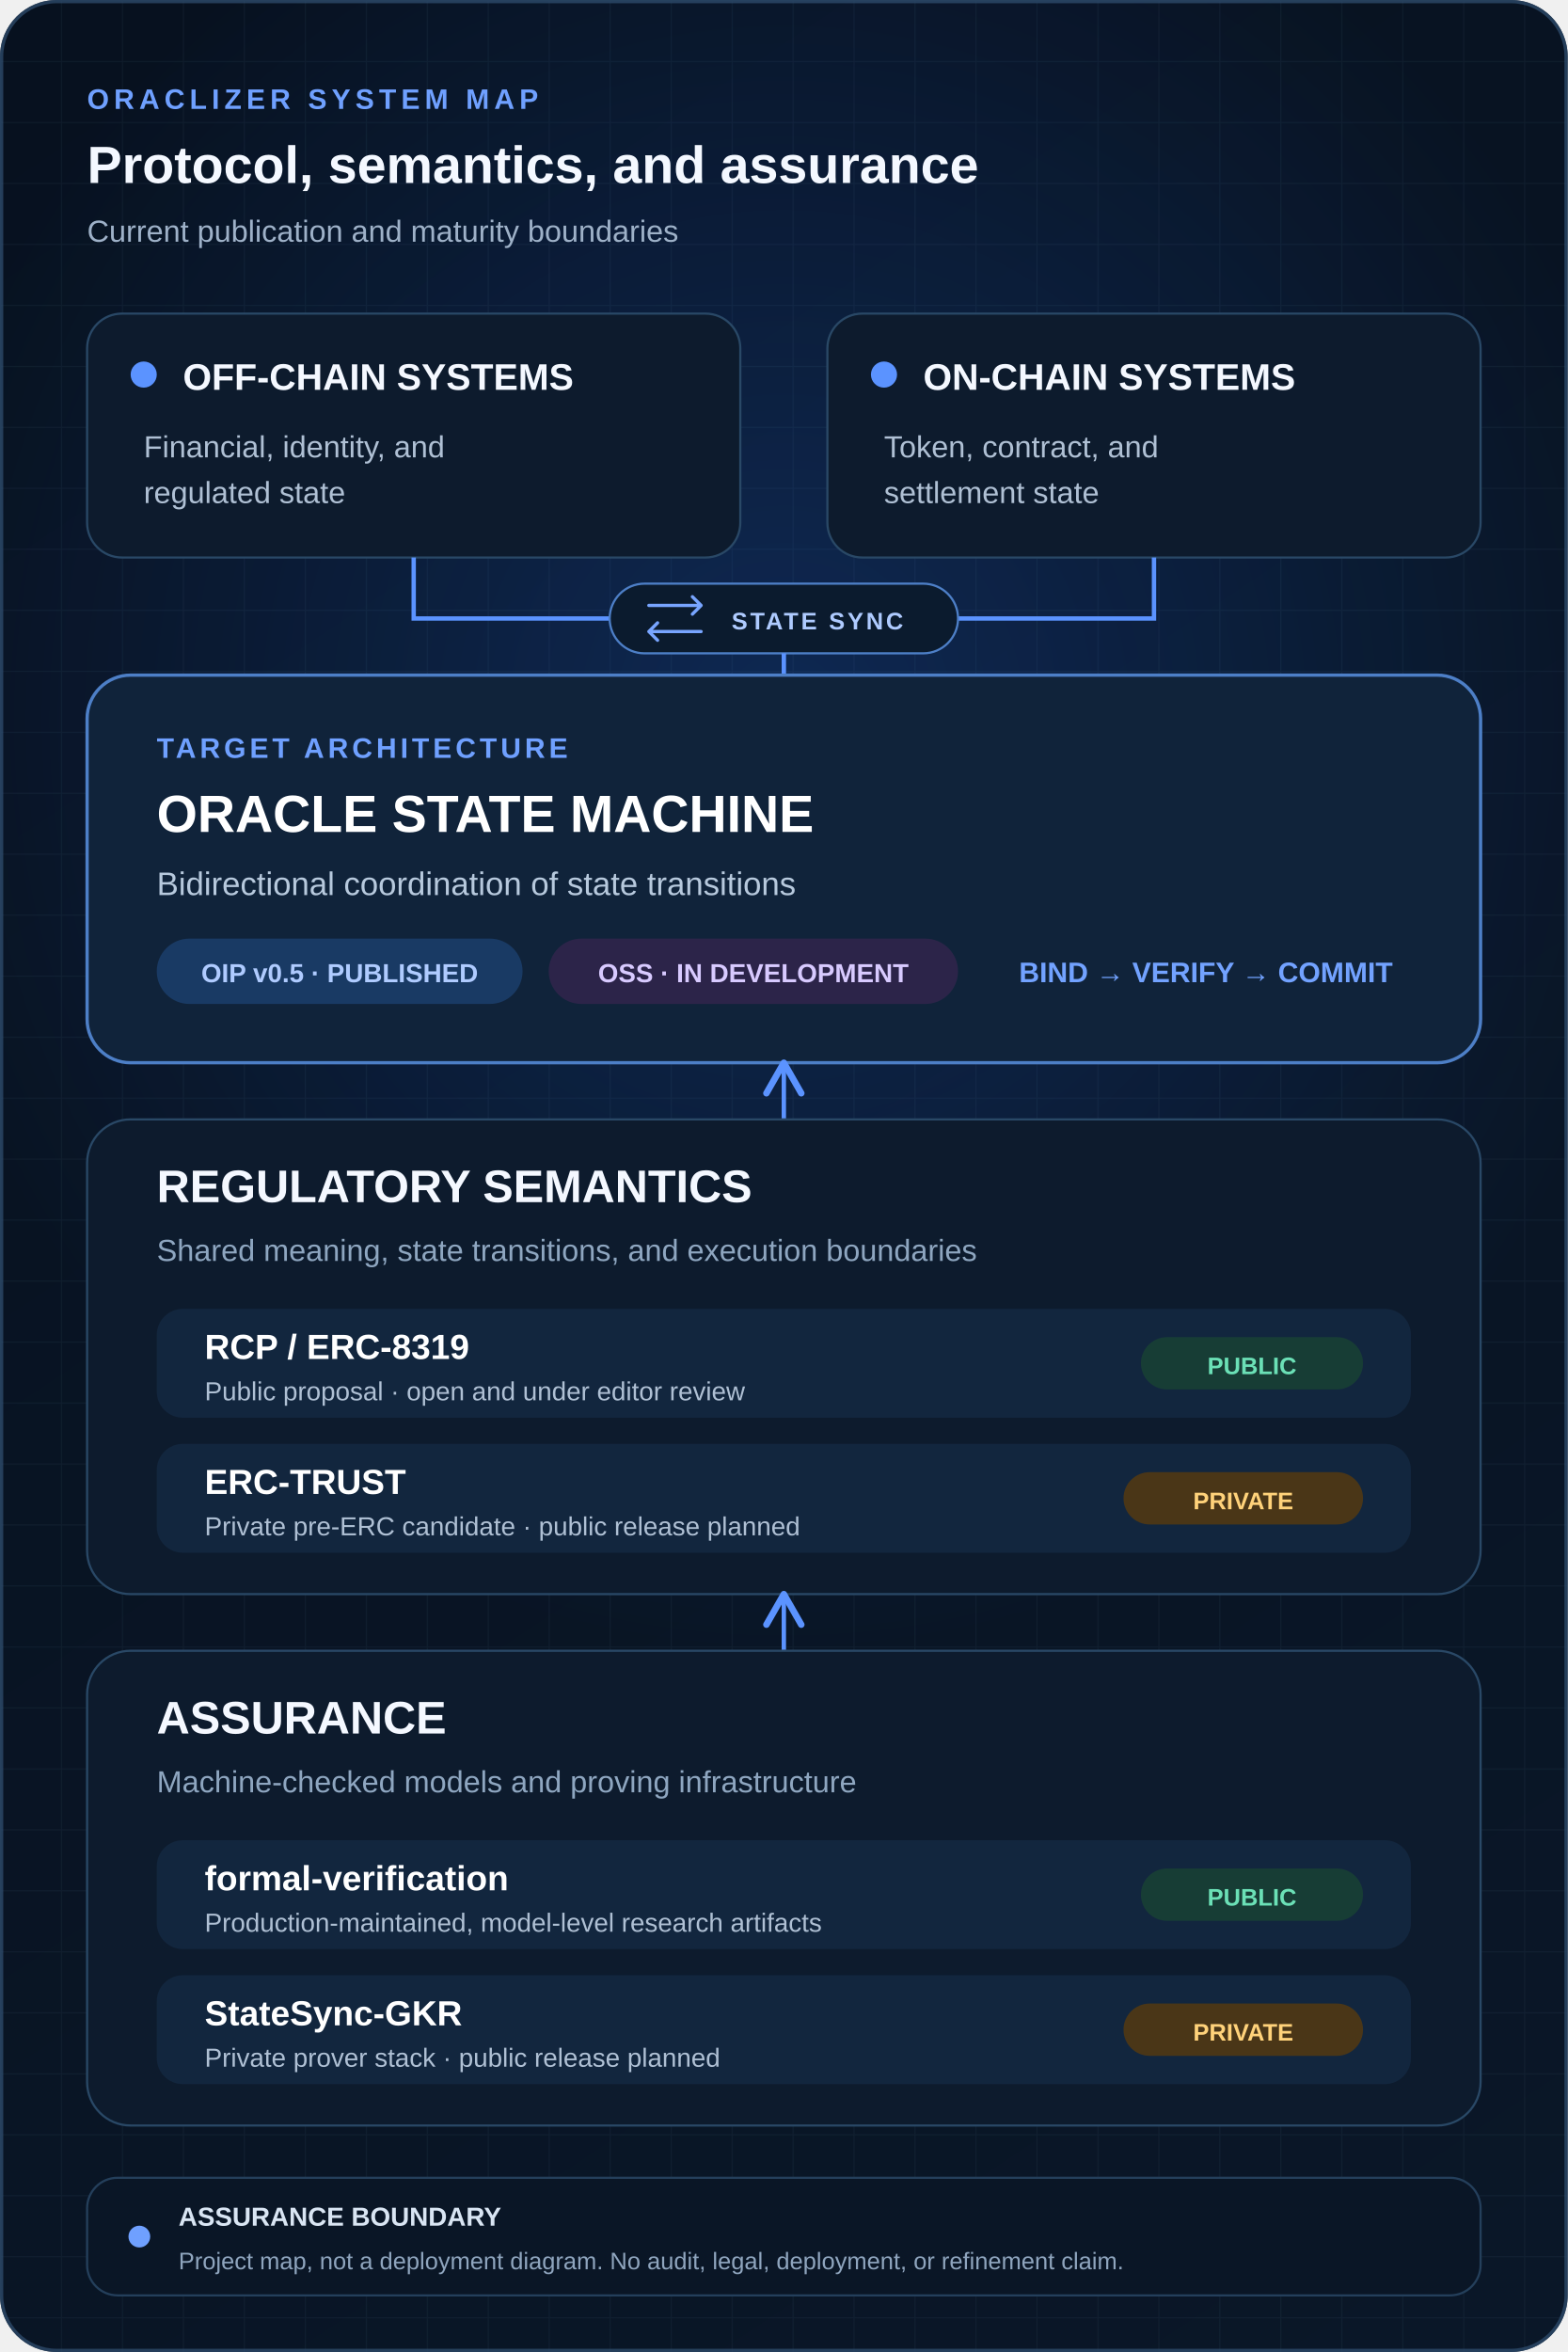
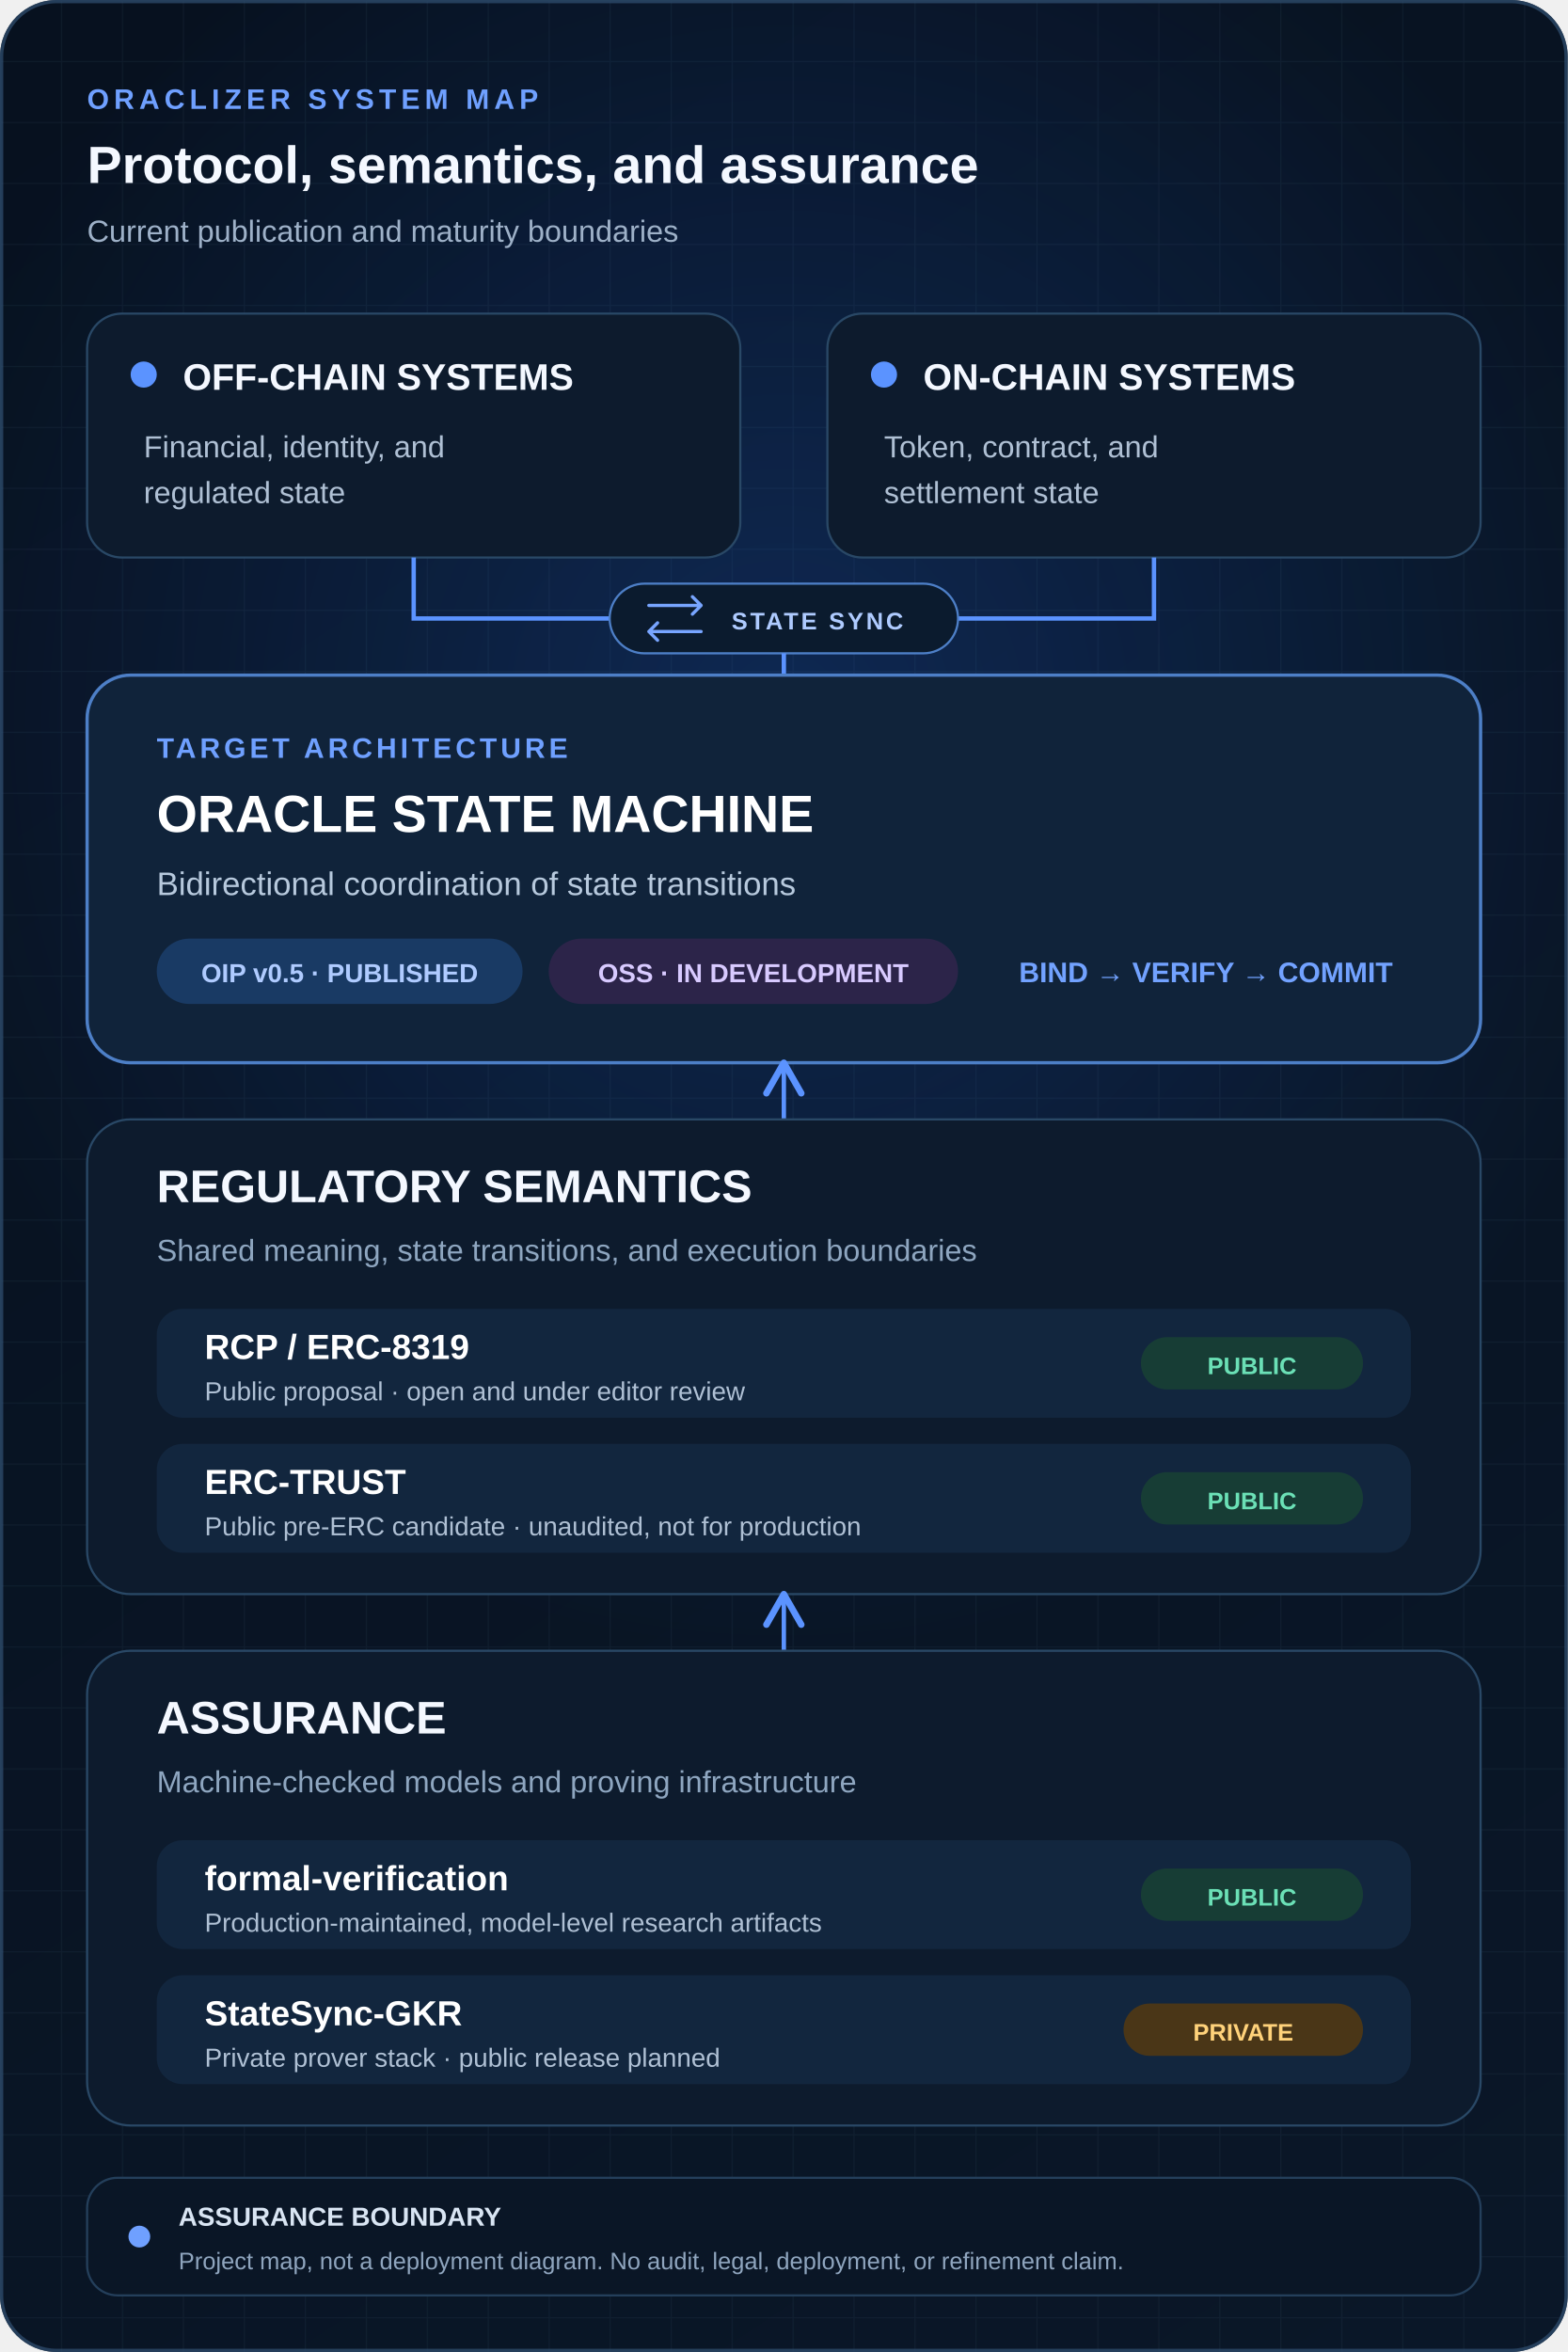
<svg xmlns="http://www.w3.org/2000/svg" width="720" height="1080" viewBox="0 0 720 1080" fill="none" role="img" aria-labelledby="title desc">
  <defs>
    <linearGradient id="bg" x1="0" y1="0" x2="720" y2="1080" gradientUnits="userSpaceOnUse">
      <stop stop-color="#07111F" />
      <stop offset="1" stop-color="#0A1728" />
    </linearGradient>
    <radialGradient id="glow" cx="0" cy="0" r="1" gradientUnits="userSpaceOnUse" gradientTransform="translate(360 330) rotate(90) scale(430 410)">
      <stop stop-color="#2473FF" stop-opacity="0.22" />
      <stop offset="1" stop-color="#2473FF" stop-opacity="0" />
    </radialGradient>
    <pattern id="grid" width="28" height="28" patternUnits="userSpaceOnUse">
      <path d="M28 0H0V28" stroke="#6E8AAC" stroke-opacity="0.08" />
    </pattern>
    <marker id="arrow" markerWidth="10" markerHeight="10" refX="8" refY="5" orient="auto" markerUnits="strokeWidth">
      <path d="M1 1L8 5L1 9" stroke="#5B93FF" stroke-width="1.5" stroke-linecap="round" stroke-linejoin="round" />
    </marker>
  </defs>
  <rect width="720" height="1080" rx="26" fill="url(#bg)" />
  <rect width="720" height="1080" rx="26" fill="url(#grid)" />
  <rect width="720" height="1080" rx="26" fill="url(#glow)" />
  <rect x="0.75" y="0.75" width="718.5" height="1078.5" rx="25.25" stroke="#315072" stroke-opacity="0.7" stroke-width="1.5" />
  <g font-family="Segoe UI, Arial, sans-serif">
    <text x="40" y="50" fill="#6FA0FF" font-size="13" font-weight="700" letter-spacing="2.2">ORACLIZER SYSTEM MAP</text>
    <text x="40" y="84" fill="#F4F8FF" font-size="24" font-weight="700">Protocol, semantics, and assurance</text>
    <text x="40" y="111" fill="#9EB1C8" font-size="14">Current publication and maturity boundaries</text>
    <rect x="40" y="144" width="300" height="112" rx="16" fill="#0D1B2D" stroke="#294866" />
    <circle cx="66" cy="172" r="6" fill="#5B93FF" />
    <text x="84" y="179" fill="#F4F8FF" font-size="17" font-weight="700">OFF-CHAIN SYSTEMS</text>
    <text x="66" y="210" fill="#AFC0D4" font-size="14">Financial, identity, and</text>
    <text x="66" y="231" fill="#AFC0D4" font-size="14">regulated state</text>
    <rect x="380" y="144" width="300" height="112" rx="16" fill="#0D1B2D" stroke="#294866" />
    <circle cx="406" cy="172" r="6" fill="#5B93FF" />
    <text x="424" y="179" fill="#F4F8FF" font-size="17" font-weight="700">ON-CHAIN SYSTEMS</text>
    <text x="406" y="210" fill="#AFC0D4" font-size="14">Token, contract, and</text>
    <text x="406" y="231" fill="#AFC0D4" font-size="14">settlement state</text>
    <g aria-label="Bidirectional synchronization between source systems and the oracle state machine">
      <path d="M190 256V284H280" stroke="#5B93FF" stroke-width="2" />
      <path d="M530 256V284H440" stroke="#5B93FF" stroke-width="2" />
      <rect x="280" y="268" width="160" height="32" rx="16" fill="#0B1B2E" stroke="#4D7FC7" />
      <path d="M298 278H322M318 274L322 278L318 282M322 290H298M302 286L298 290L302 294" stroke="#78A5FF" stroke-width="1.5" stroke-linecap="round" stroke-linejoin="round" />
      <text x="336" y="289" fill="#AFCBFF" font-size="11" font-weight="700" letter-spacing="1.2">STATE SYNC</text>
      <path d="M360 300V310" stroke="#5B93FF" stroke-width="2" />
    </g>
    <rect x="40" y="310" width="640" height="178" rx="20" fill="#10233A" stroke="#4D7FC7" stroke-width="1.5" />
    <text x="72" y="348" fill="#6FA0FF" font-size="13" font-weight="700" letter-spacing="1.7">TARGET ARCHITECTURE</text>
    <text x="72" y="382" fill="#FFFFFF" font-size="24" font-weight="700">ORACLE STATE MACHINE</text>
    <text x="72" y="411" fill="#B7C9DD" font-size="15">Bidirectional coordination of state transitions</text>
    <rect x="72" y="431" width="168" height="30" rx="15" fill="#193A64" />
    <text x="156" y="451" text-anchor="middle" fill="#AFCBFF" font-size="12" font-weight="700">OIP v0.5 · PUBLISHED</text>
    <rect x="252" y="431" width="188" height="30" rx="15" fill="#2C2449" />
    <text x="346" y="451" text-anchor="middle" fill="#D8CAFF" font-size="12" font-weight="700">OSS · IN DEVELOPMENT</text>
    <text x="468" y="451" fill="#72A2FF" font-size="13" font-weight="600">BIND → VERIFY → COMMIT</text>
    <path d="M360 514V488" stroke="#5B93FF" stroke-width="2" marker-end="url(#arrow)" />
    <rect x="40" y="514" width="640" height="218" rx="20" fill="#0D1B2D" stroke="#294866" />
    <text x="72" y="552" fill="#F4F8FF" font-size="21" font-weight="700">REGULATORY SEMANTICS</text>
    <text x="72" y="579" fill="#8EA6C0" font-size="14">Shared meaning, state transitions, and execution boundaries</text>
    <rect x="72" y="601" width="576" height="50" rx="12" fill="#12263E" />
    <text x="94" y="624" fill="#FFFFFF" font-size="16" font-weight="700">RCP / ERC-8319</text>
    <text x="94" y="643" fill="#AFC0D4" font-size="12">Public proposal · open and under editor review</text>
    <rect x="524" y="614" width="102" height="24" rx="12" fill="#173D35" />
    <text x="575" y="631" text-anchor="middle" fill="#6BE0B6" font-size="11" font-weight="700">PUBLIC</text>
    <rect x="72" y="663" width="576" height="50" rx="12" fill="#12263E" />
    <text x="94" y="686" fill="#FFFFFF" font-size="16" font-weight="700">ERC-TRUST</text>
-     <text x="94" y="705" fill="#AFC0D4" font-size="12">Private pre-ERC candidate · public release planned</text>
-     <rect x="516" y="676" width="110" height="24" rx="12" fill="#4A3617" />
-     <text x="571" y="693" text-anchor="middle" fill="#FFD27A" font-size="11" font-weight="700">PRIVATE</text>
+     <text x="94" y="705" fill="#AFC0D4" font-size="12">Public pre-ERC candidate · unaudited, not for production</text>
+     <rect x="524" y="676" width="102" height="24" rx="12" fill="#173D35" />
+     <text x="575" y="693" text-anchor="middle" fill="#6BE0B6" font-size="11" font-weight="700">PUBLIC</text>
    <path d="M360 758V732" stroke="#5B93FF" stroke-width="2" marker-end="url(#arrow)" />
    <rect x="40" y="758" width="640" height="218" rx="20" fill="#0D1B2D" stroke="#294866" />
    <text x="72" y="796" fill="#F4F8FF" font-size="21" font-weight="700">ASSURANCE</text>
    <text x="72" y="823" fill="#8EA6C0" font-size="14">Machine-checked models and proving infrastructure</text>
    <rect x="72" y="845" width="576" height="50" rx="12" fill="#12263E" />
    <text x="94" y="868" fill="#FFFFFF" font-size="16" font-weight="700">formal-verification</text>
    <text x="94" y="887" fill="#AFC0D4" font-size="12">Production-maintained, model-level research artifacts</text>
    <rect x="524" y="858" width="102" height="24" rx="12" fill="#173D35" />
    <text x="575" y="875" text-anchor="middle" fill="#6BE0B6" font-size="11" font-weight="700">PUBLIC</text>
    <rect x="72" y="907" width="576" height="50" rx="12" fill="#12263E" />
    <text x="94" y="930" fill="#FFFFFF" font-size="16" font-weight="700">StateSync-GKR</text>
    <text x="94" y="949" fill="#AFC0D4" font-size="12">Private prover stack · public release planned</text>
    <rect x="516" y="920" width="110" height="24" rx="12" fill="#4A3617" />
    <text x="571" y="937" text-anchor="middle" fill="#FFD27A" font-size="11" font-weight="700">PRIVATE</text>
    <rect x="40" y="1000" width="640" height="54" rx="14" fill="#0A1626" stroke="#243F5B" />
    <circle cx="64" cy="1027" r="5" fill="#6FA0FF" />
    <text x="82" y="1022" fill="#D9E5F3" font-size="12" font-weight="700">ASSURANCE BOUNDARY</text>
    <text x="82" y="1042" fill="#8FA5BE" font-size="11">Project map, not a deployment diagram. No audit, legal, deployment, or refinement claim.</text>
  </g>
</svg>
